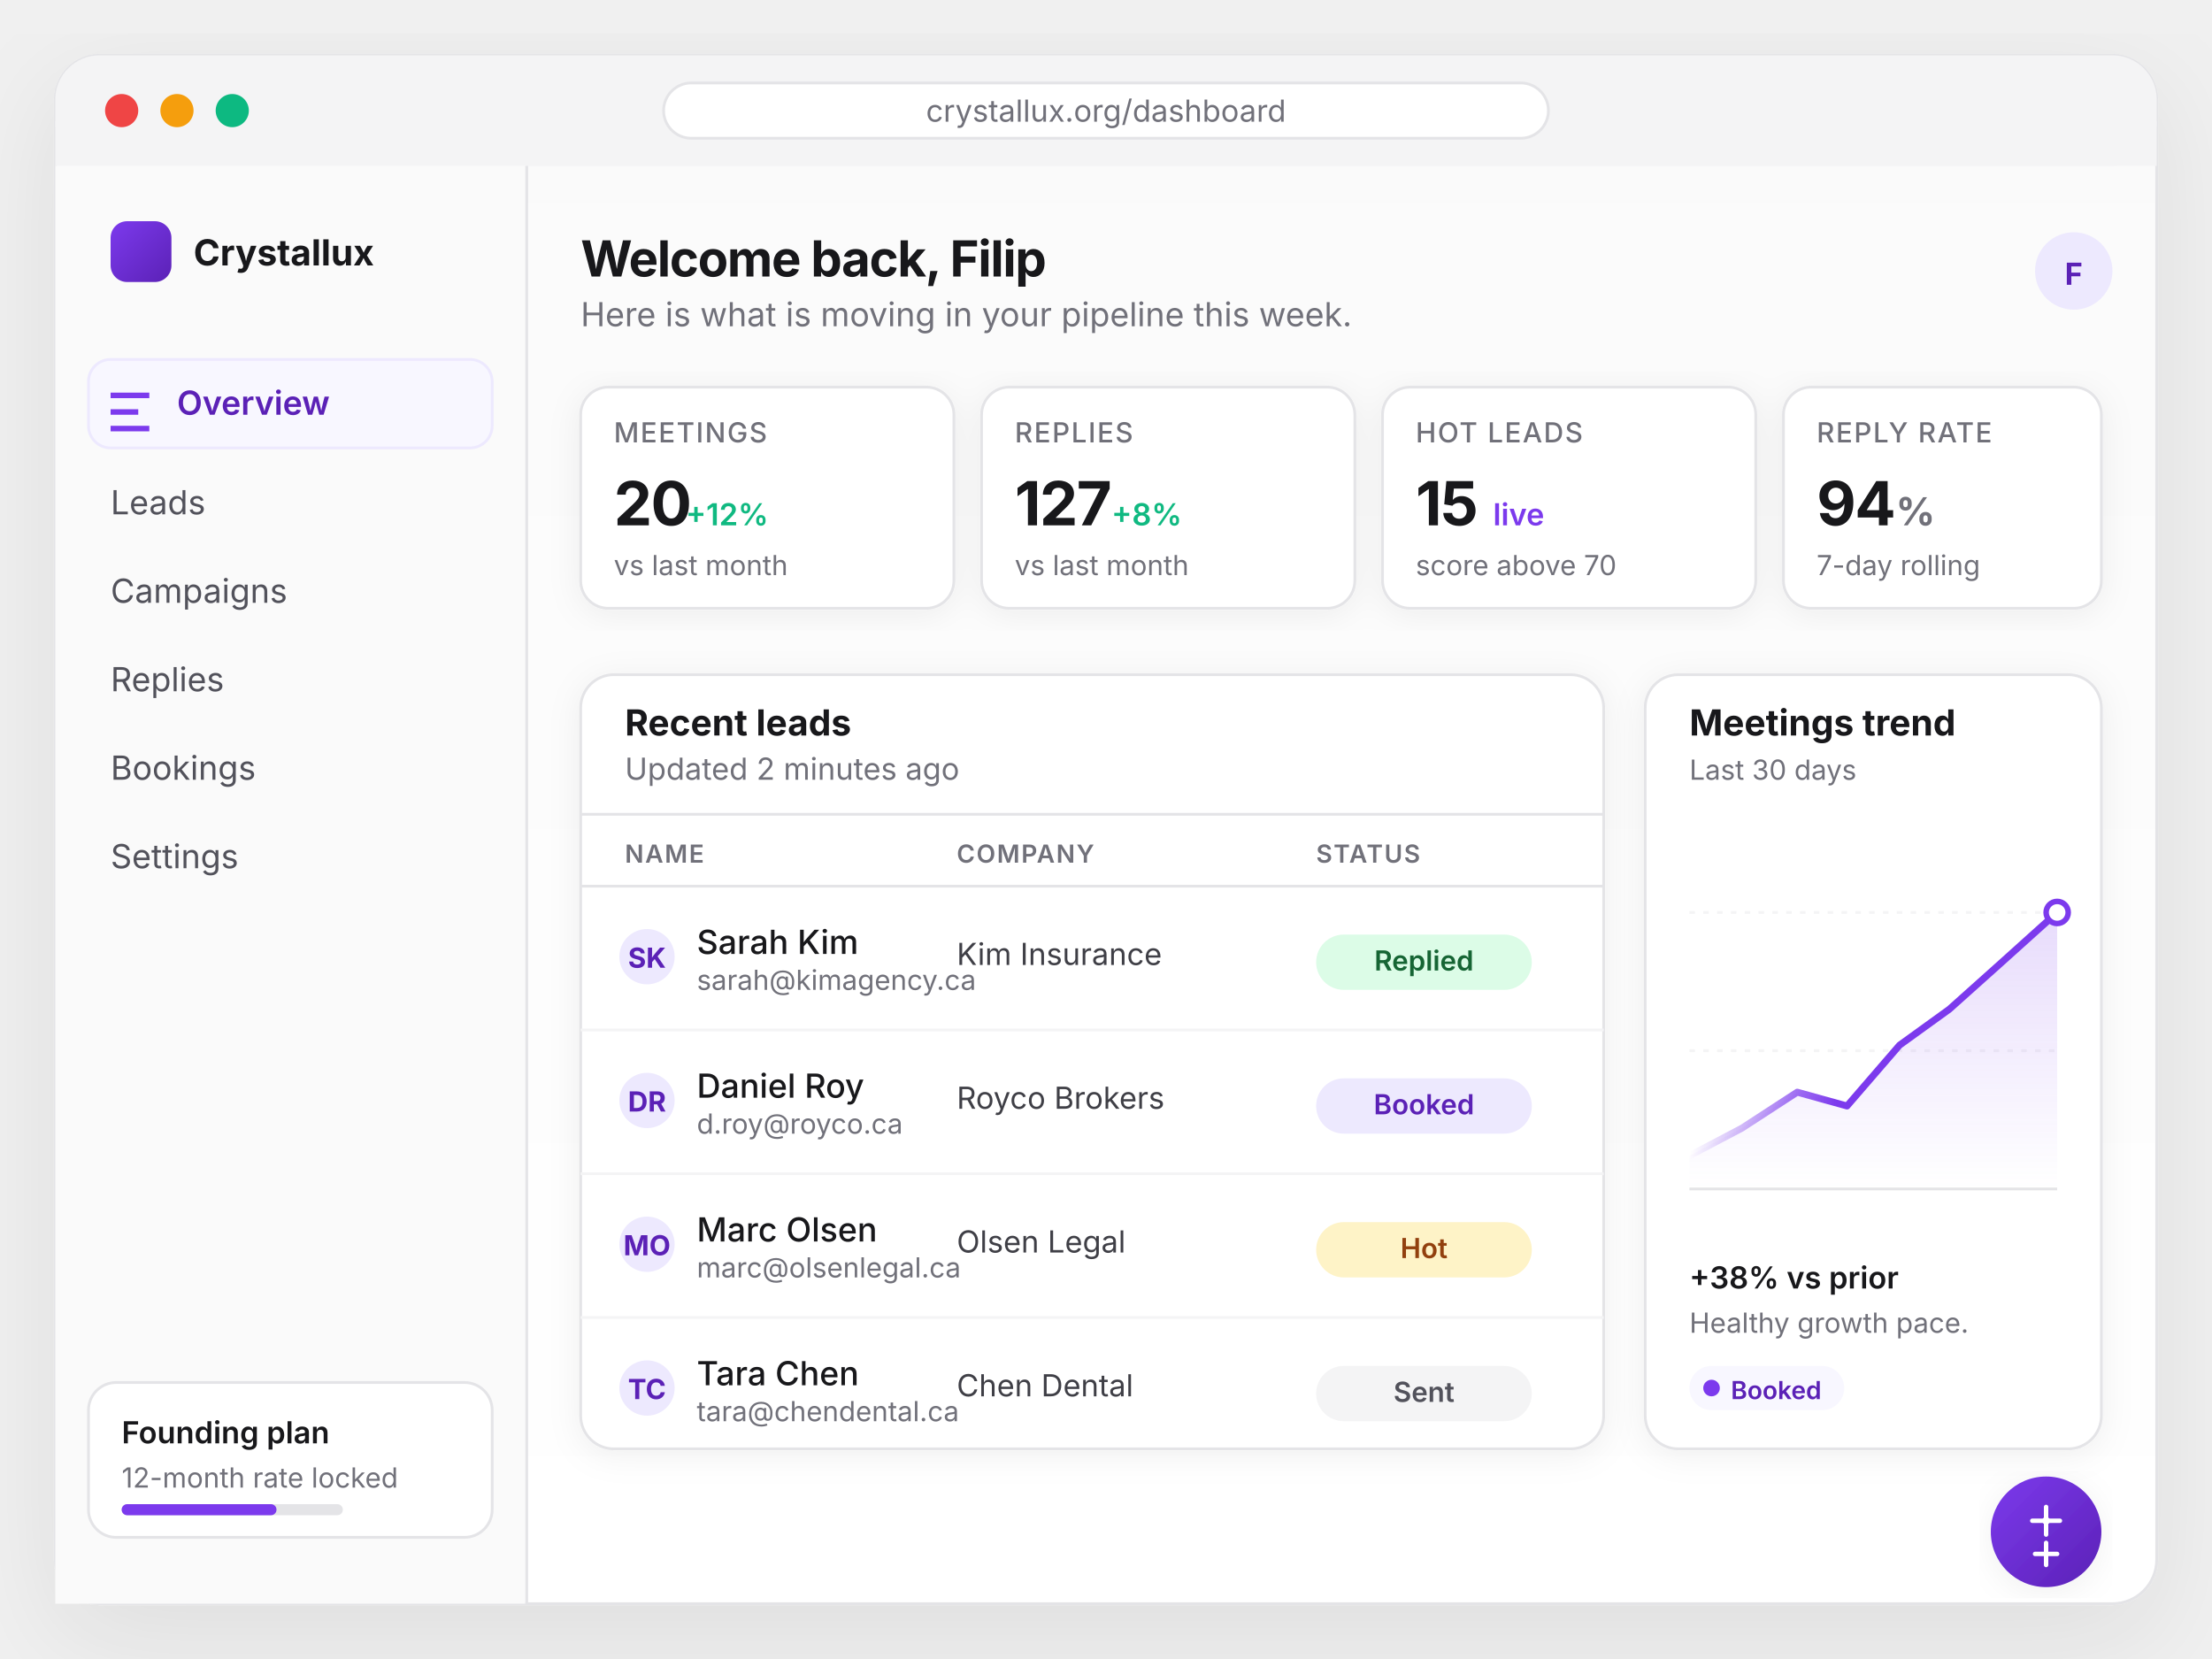
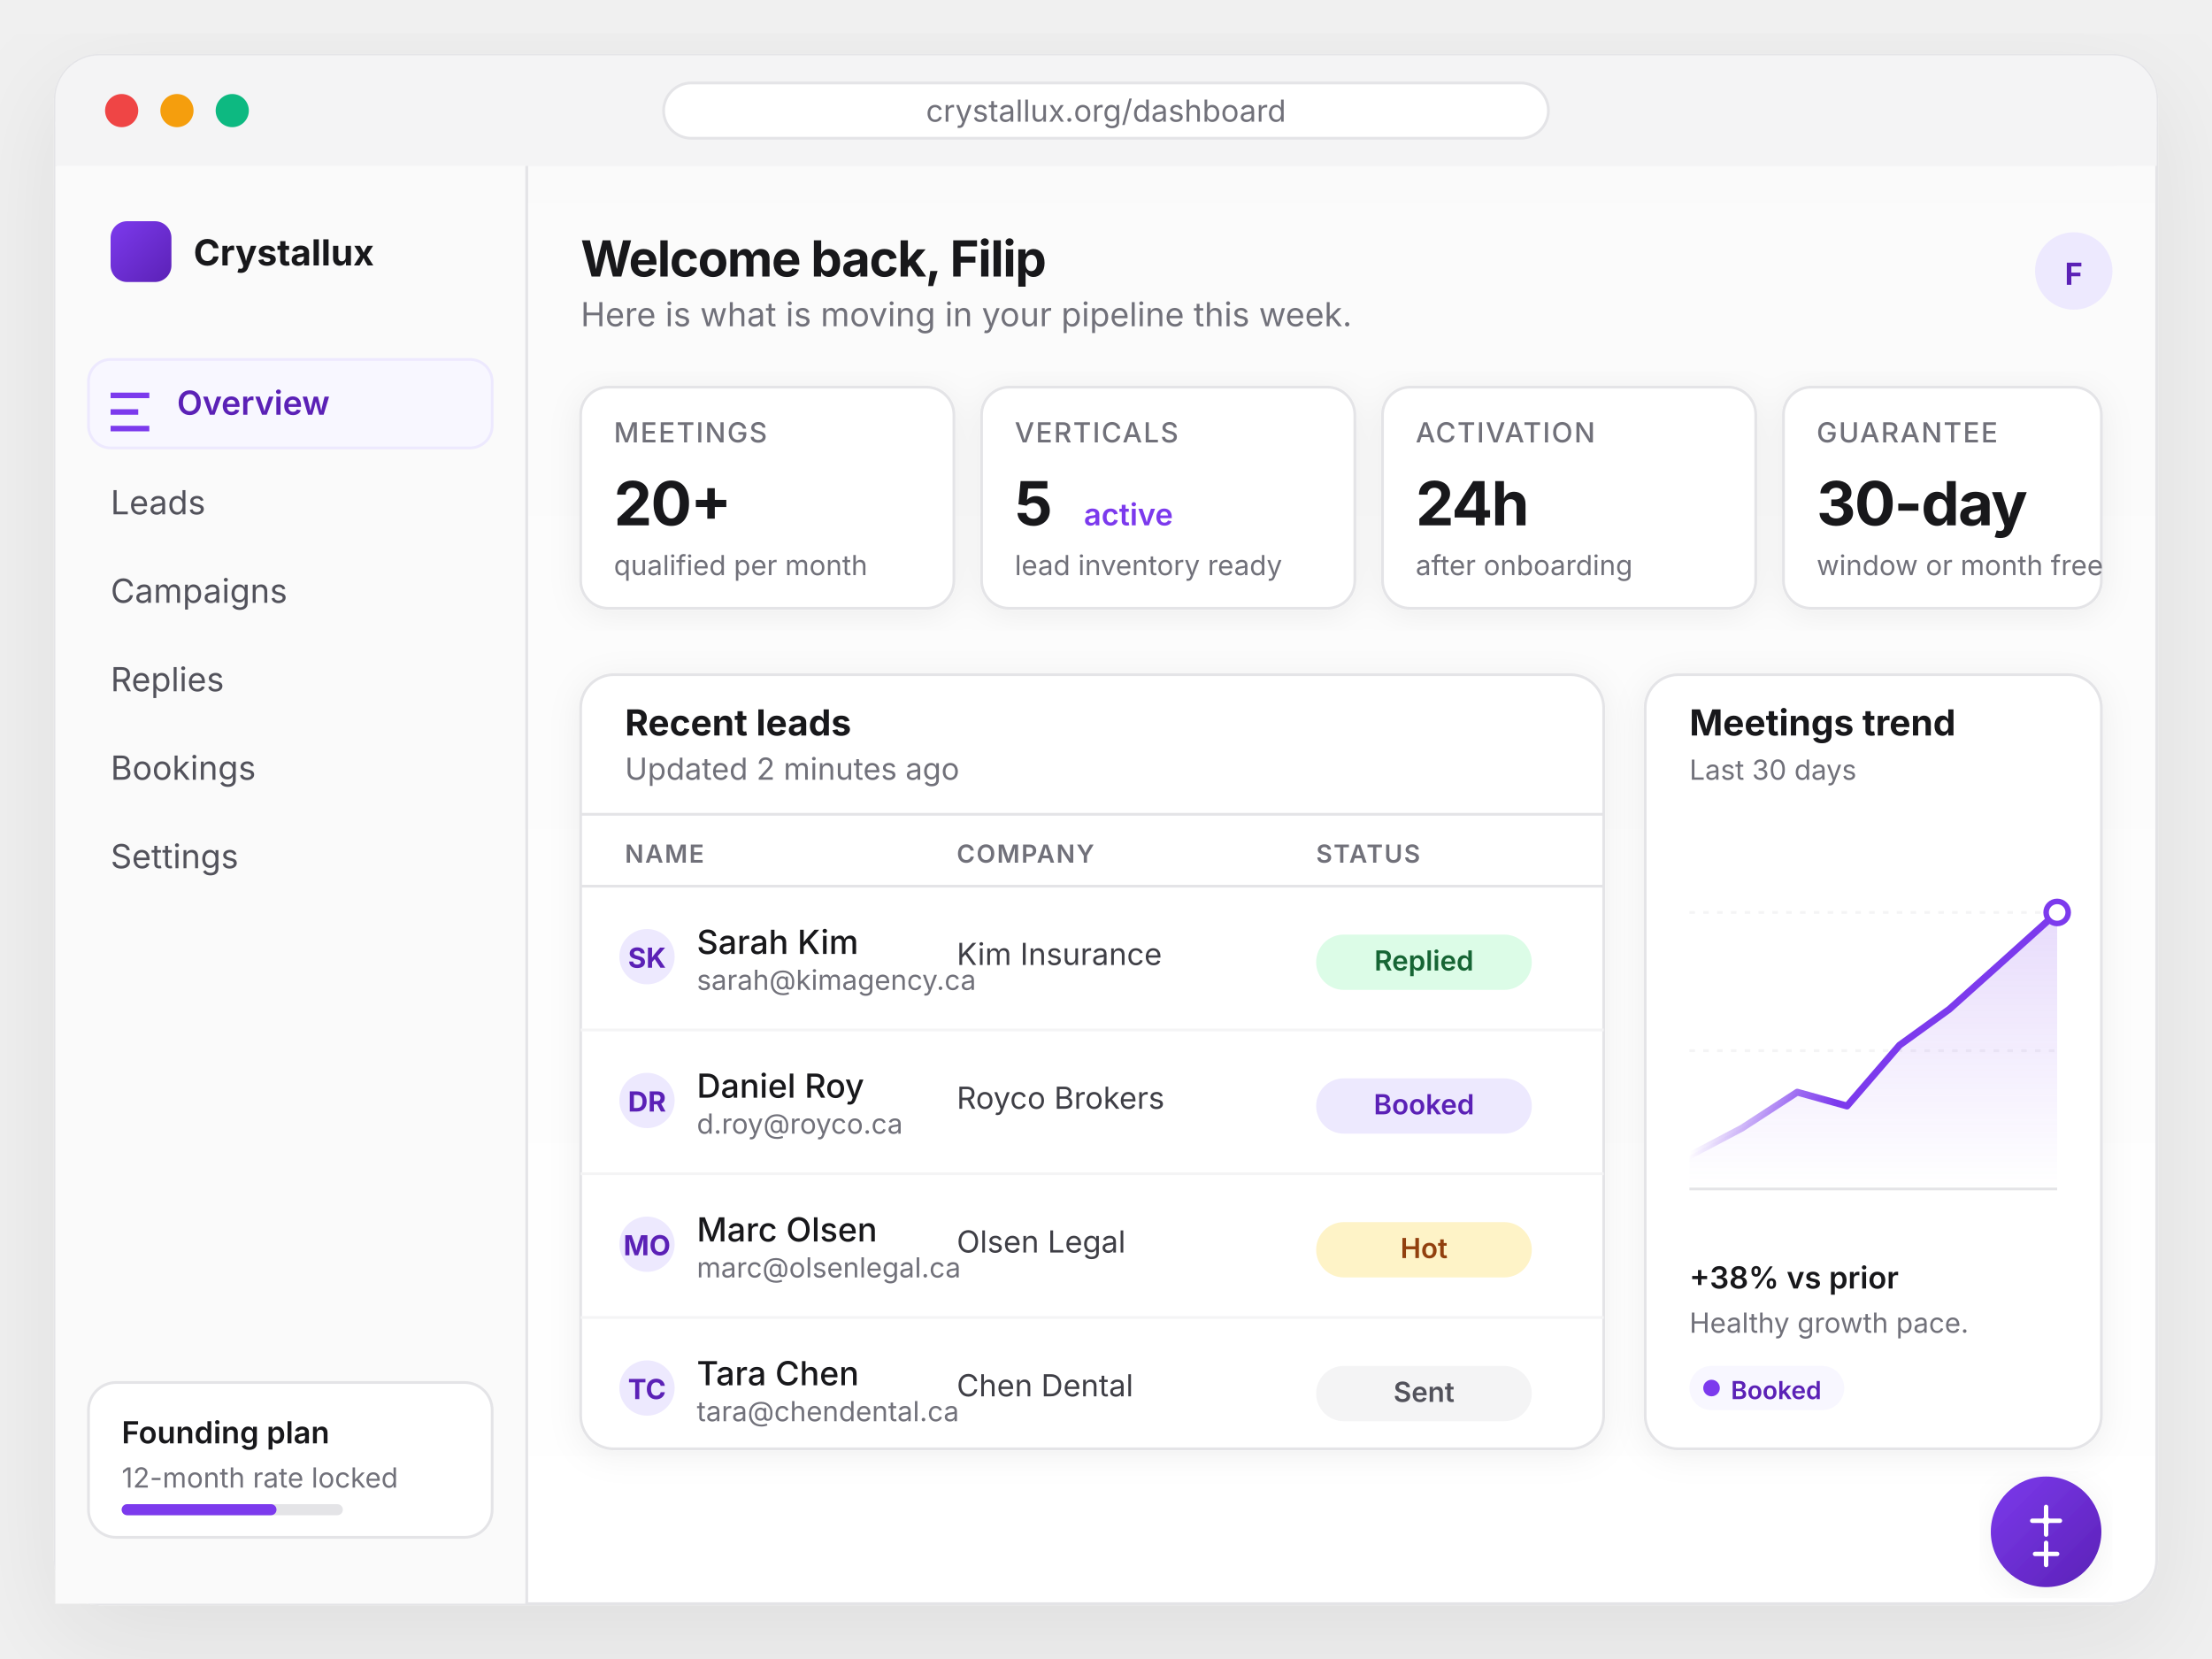
<svg xmlns="http://www.w3.org/2000/svg" viewBox="0 0 800 600" role="img" aria-label="Crystallux dashboard preview">
  <defs>
    <linearGradient id="frameGrad" x1="0" y1="0" x2="0" y2="1">
      <stop offset="0" stop-color="#FAFAFA" />
      <stop offset="1" stop-color="#FFFFFF" />
    </linearGradient>
    <linearGradient id="brandGrad" x1="0" y1="0" x2="1" y2="1">
      <stop offset="0" stop-color="#7C3AED" />
      <stop offset="1" stop-color="#5B21B6" />
    </linearGradient>
    <linearGradient id="chartLine" x1="0" y1="0" x2="1" y2="0">
      <stop offset="0" stop-color="#7C3AED" stop-opacity="0.0" />
      <stop offset="0.4" stop-color="#7C3AED" stop-opacity="1" />
      <stop offset="1" stop-color="#7C3AED" stop-opacity="1" />
    </linearGradient>
    <linearGradient id="chartFill" x1="0" y1="0" x2="0" y2="1">
      <stop offset="0" stop-color="#7C3AED" stop-opacity="0.18" />
      <stop offset="1" stop-color="#7C3AED" stop-opacity="0" />
    </linearGradient>
    <filter id="cardShadow" x="-10%" y="-10%" width="120%" height="120%">
      <feDropShadow dx="0" dy="2" stdDeviation="6" flood-color="#18181B" flood-opacity="0.06" />
    </filter>
    <filter id="frameShadow" x="-5%" y="-5%" width="110%" height="120%">
      <feDropShadow dx="0" dy="12" stdDeviation="20" flood-color="#18181B" flood-opacity="0.08" />
    </filter>
  </defs>
  <g filter="url(#frameShadow)">
    <rect x="20" y="20" width="760" height="560" rx="16" fill="url(#frameGrad)" stroke="#E4E4E7" />
    <rect x="20" y="20" width="760" height="40" rx="16" fill="#F4F4F5" />
    <rect x="20" y="44" width="760" height="16" fill="#F4F4F5" />
    <circle cx="44" cy="40" r="6" fill="#EF4444" />
    <circle cx="64" cy="40" r="6" fill="#F59E0B" />
    <circle cx="84" cy="40" r="6" fill="#10B981" />
    <rect x="240" y="30" width="320" height="20" rx="10" fill="#FFFFFF" stroke="#E4E4E7" />
    <text x="400" y="44" text-anchor="middle" font-family="Inter, system-ui, sans-serif" font-size="11" fill="#71717A">crystallux.org/dashboard</text>
  </g>
  <g>
    <rect x="20" y="60" width="170" height="520" fill="#FAFAFA" />
    <rect x="190" y="60" width="1" height="520" fill="#E4E4E7" />
    <rect x="40" y="80" width="22" height="22" rx="6" fill="url(#brandGrad)" />
    <text x="70" y="96" font-family="Inter, system-ui, sans-serif" font-size="13" font-weight="700" fill="#18181B">Crystallux</text>
    <g font-family="Inter, system-ui, sans-serif" font-size="12" fill="#3F3F46">
      <rect x="32" y="130" width="146" height="32" rx="8" fill="#F8F7FF" stroke="#EDE9FE" />
      <rect x="40" y="142" width="14" height="2" fill="#7C3AED" />
      <rect x="40" y="148" width="10" height="2" fill="#7C3AED" />
      <rect x="40" y="154" width="14" height="2" fill="#7C3AED" />
      <text x="64" y="150" font-weight="600" fill="#5B21B6">Overview</text>
      <text x="40" y="186" fill="#52525B">Leads</text>
      <text x="40" y="218" fill="#52525B">Campaigns</text>
      <text x="40" y="250" fill="#52525B">Replies</text>
      <text x="40" y="282" fill="#52525B">Bookings</text>
      <text x="40" y="314" fill="#52525B">Settings</text>
    </g>
    <rect x="32" y="500" width="146" height="56" rx="10" fill="#FFFFFF" stroke="#E4E4E7" />
    <text x="44" y="522" font-family="Inter, system-ui, sans-serif" font-size="11" font-weight="600" fill="#18181B">Founding plan</text>
    <text x="44" y="538" font-family="Inter, system-ui, sans-serif" font-size="10" fill="#71717A">12-month rate locked</text>
    <rect x="44" y="544" width="80" height="4" rx="2" fill="#E4E4E7" />
    <rect x="44" y="544" width="56" height="4" rx="2" fill="#7C3AED" />
  </g>
  <g>
    <text x="210" y="100" font-family="Inter, system-ui, sans-serif" font-size="18" font-weight="700" fill="#18181B" letter-spacing="-0.4">Welcome back, Filip</text>
    <text x="210" y="118" font-family="Inter, system-ui, sans-serif" font-size="12" fill="#71717A">Here is what is moving in your pipeline this week.</text>
    <circle cx="750" cy="98" r="14" fill="#EDE9FE" />
    <text x="750" y="103" text-anchor="middle" font-family="Inter, system-ui, sans-serif" font-size="11" font-weight="700" fill="#5B21B6">F</text>
  </g>
  <g filter="url(#cardShadow)">
    <rect x="210" y="140" width="135" height="80" rx="10" fill="#FFFFFF" stroke="#E4E4E7" />
    <rect x="355" y="140" width="135" height="80" rx="10" fill="#FFFFFF" stroke="#E4E4E7" />
    <rect x="500" y="140" width="135" height="80" rx="10" fill="#FFFFFF" stroke="#E4E4E7" />
    <rect x="645" y="140" width="115" height="80" rx="10" fill="#FFFFFF" stroke="#E4E4E7" />
  </g>
  <g font-family="Inter, system-ui, sans-serif">
    <text x="222" y="160" font-size="10" font-weight="500" fill="#71717A" letter-spacing="0.5">MEETINGS</text>
-     <text x="222" y="190" font-size="22" font-weight="700" fill="#18181B" letter-spacing="-0.5">20</text>
-     <text x="248" y="190" font-size="11" fill="#10B981" font-weight="600">+12%</text>
-     <text x="222" y="208" font-size="10" fill="#71717A">vs last month</text>
-     <text x="367" y="160" font-size="10" font-weight="500" fill="#71717A" letter-spacing="0.5">REPLIES</text>
-     <text x="367" y="190" font-size="22" font-weight="700" fill="#18181B" letter-spacing="-0.5">127</text>
-     <text x="402" y="190" font-size="11" fill="#10B981" font-weight="600">+8%</text>
-     <text x="367" y="208" font-size="10" fill="#71717A">vs last month</text>
-     <text x="512" y="160" font-size="10" font-weight="500" fill="#71717A" letter-spacing="0.5">HOT LEADS</text>
-     <text x="512" y="190" font-size="22" font-weight="700" fill="#18181B" letter-spacing="-0.5">15</text>
-     <text x="540" y="190" font-size="11" fill="#7C3AED" font-weight="600">live</text>
-     <text x="512" y="208" font-size="10" fill="#71717A">score above 70</text>
-     <text x="657" y="160" font-size="10" font-weight="500" fill="#71717A" letter-spacing="0.5">REPLY RATE</text>
-     <text x="657" y="190" font-size="22" font-weight="700" fill="#18181B" letter-spacing="-0.5">94<tspan font-size="14" fill="#71717A">%</tspan>
-     </text>
-     <text x="657" y="208" font-size="10" fill="#71717A">7-day rolling</text>
+     <text x="222" y="190" font-size="22" font-weight="700" fill="#18181B" letter-spacing="-0.5">20+</text>
+     <text x="222" y="208" font-size="10" fill="#71717A">qualified per month</text>
+     <text x="367" y="160" font-size="10" font-weight="500" fill="#71717A" letter-spacing="0.5">VERTICALS</text>
+     <text x="367" y="190" font-size="22" font-weight="700" fill="#18181B" letter-spacing="-0.5">5</text>
+     <text x="392" y="190" font-size="11" fill="#7C3AED" font-weight="600">active</text>
+     <text x="367" y="208" font-size="10" fill="#71717A">lead inventory ready</text>
+     <text x="512" y="160" font-size="10" font-weight="500" fill="#71717A" letter-spacing="0.5">ACTIVATION</text>
+     <text x="512" y="190" font-size="22" font-weight="700" fill="#18181B" letter-spacing="-0.5">24h</text>
+     <text x="512" y="208" font-size="10" fill="#71717A">after onboarding</text>
+     <text x="657" y="160" font-size="10" font-weight="500" fill="#71717A" letter-spacing="0.5">GUARANTEE</text>
+     <text x="657" y="190" font-size="22" font-weight="700" fill="#18181B" letter-spacing="-0.5">30-day</text>
+     <text x="657" y="208" font-size="10" fill="#71717A">window or month free</text>
  </g>
  <g filter="url(#cardShadow)">
    <rect x="210" y="244" width="370" height="280" rx="12" fill="#FFFFFF" stroke="#E4E4E7" />
  </g>
  <g font-family="Inter, system-ui, sans-serif">
    <text x="226" y="266" font-size="13" font-weight="700" fill="#18181B">Recent leads</text>
    <text x="226" y="282" font-size="11" fill="#71717A">Updated 2 minutes ago</text>
    <rect x="210" y="294" width="370" height="1" fill="#E4E4E7" />
    <text x="226" y="312" font-size="9" font-weight="600" fill="#71717A" letter-spacing="0.5">NAME</text>
    <text x="346" y="312" font-size="9" font-weight="600" fill="#71717A" letter-spacing="0.5">COMPANY</text>
    <text x="476" y="312" font-size="9" font-weight="600" fill="#71717A" letter-spacing="0.5">STATUS</text>
    <rect x="210" y="320" width="370" height="1" fill="#E4E4E7" />
    <circle cx="234" cy="346" r="10" fill="#EDE9FE" />
    <text x="234" y="350" text-anchor="middle" font-size="10" font-weight="700" fill="#5B21B6">SK</text>
    <text x="252" y="345" font-size="12" fill="#18181B" font-weight="500">Sarah Kim</text>
    <text x="252" y="358" font-size="10" fill="#71717A">sarah@kimagency.ca</text>
    <text x="346" y="349" font-size="11" fill="#3F3F46">Kim Insurance</text>
    <rect x="476" y="338" width="78" height="20" rx="10" fill="#DCFCE7" />
    <text x="515" y="351" text-anchor="middle" font-size="10" font-weight="600" fill="#166534">Replied</text>
    <rect x="210" y="372" width="370" height="1" fill="#F4F4F5" />
    <circle cx="234" cy="398" r="10" fill="#EDE9FE" />
    <text x="234" y="402" text-anchor="middle" font-size="10" font-weight="700" fill="#5B21B6">DR</text>
    <text x="252" y="397" font-size="12" fill="#18181B" font-weight="500">Daniel Roy</text>
    <text x="252" y="410" font-size="10" fill="#71717A">d.roy@royco.ca</text>
    <text x="346" y="401" font-size="11" fill="#3F3F46">Royco Brokers</text>
    <rect x="476" y="390" width="78" height="20" rx="10" fill="#EDE9FE" />
    <text x="515" y="403" text-anchor="middle" font-size="10" font-weight="600" fill="#5B21B6">Booked</text>
    <rect x="210" y="424" width="370" height="1" fill="#F4F4F5" />
    <circle cx="234" cy="450" r="10" fill="#EDE9FE" />
    <text x="234" y="454" text-anchor="middle" font-size="10" font-weight="700" fill="#5B21B6">MO</text>
    <text x="252" y="449" font-size="12" fill="#18181B" font-weight="500">Marc Olsen</text>
    <text x="252" y="462" font-size="10" fill="#71717A">marc@olsenlegal.ca</text>
    <text x="346" y="453" font-size="11" fill="#3F3F46">Olsen Legal</text>
    <rect x="476" y="442" width="78" height="20" rx="10" fill="#FEF3C7" />
    <text x="515" y="455" text-anchor="middle" font-size="10" font-weight="600" fill="#92400E">Hot</text>
    <rect x="210" y="476" width="370" height="1" fill="#F4F4F5" />
    <circle cx="234" cy="502" r="10" fill="#EDE9FE" />
    <text x="234" y="506" text-anchor="middle" font-size="10" font-weight="700" fill="#5B21B6">TC</text>
    <text x="252" y="501" font-size="12" fill="#18181B" font-weight="500">Tara Chen</text>
    <text x="252" y="514" font-size="10" fill="#71717A">tara@chendental.ca</text>
    <text x="346" y="505" font-size="11" fill="#3F3F46">Chen Dental</text>
    <rect x="476" y="494" width="78" height="20" rx="10" fill="#F4F4F5" />
    <text x="515" y="507" text-anchor="middle" font-size="10" font-weight="600" fill="#52525B">Sent</text>
  </g>
  <g filter="url(#cardShadow)">
    <rect x="595" y="244" width="165" height="280" rx="12" fill="#FFFFFF" stroke="#E4E4E7" />
  </g>
  <g font-family="Inter, system-ui, sans-serif">
    <text x="611" y="266" font-size="13" font-weight="700" fill="#18181B">Meetings trend</text>
    <text x="611" y="282" font-size="10" fill="#71717A">Last 30 days</text>
    <line x1="611" y1="430" x2="744" y2="430" stroke="#E4E4E7" stroke-width="1" />
    <line x1="611" y1="380" x2="744" y2="380" stroke="#F4F4F5" stroke-width="1" stroke-dasharray="2 3" />
    <line x1="611" y1="330" x2="744" y2="330" stroke="#F4F4F5" stroke-width="1" stroke-dasharray="2 3" />
    <path d="M611,418 L630,408 L650,395 L668,400 L687,378 L705,365 L724,348 L744,330 L744,430 L611,430 Z" fill="url(#chartFill)" />
    <path d="M611,418 L630,408 L650,395 L668,400 L687,378 L705,365 L724,348 L744,330" fill="none" stroke="url(#chartLine)" stroke-width="2.5" stroke-linecap="round" stroke-linejoin="round" />
    <circle cx="744" cy="330" r="4" fill="#FFFFFF" stroke="#7C3AED" stroke-width="2" />
    <text x="611" y="466" font-size="11" font-weight="600" fill="#18181B">+38% vs prior</text>
    <text x="611" y="482" font-size="10" fill="#71717A">Healthy growth pace.</text>
    <rect x="611" y="494" width="56" height="16" rx="8" fill="#F8F7FF" />
    <circle cx="619" cy="502" r="3" fill="#7C3AED" />
    <text x="626" y="506" font-size="9" font-weight="600" fill="#5B21B6">Booked</text>
  </g>
  <g filter="url(#cardShadow)">
    <circle cx="740" cy="554" r="20" fill="url(#brandGrad)" />
  </g>
  <g stroke="#FFFFFF" stroke-width="1.6" stroke-linecap="round" fill="none">
    <path d="M740,545 L740,555" />
    <path d="M735,550 L745,550" />
    <path d="M736,562 L744,562" />
    <path d="M740,558 L740,566" />
  </g>
  <circle cx="740" cy="550" r="1.4" fill="#FFFFFF" />
</svg>
